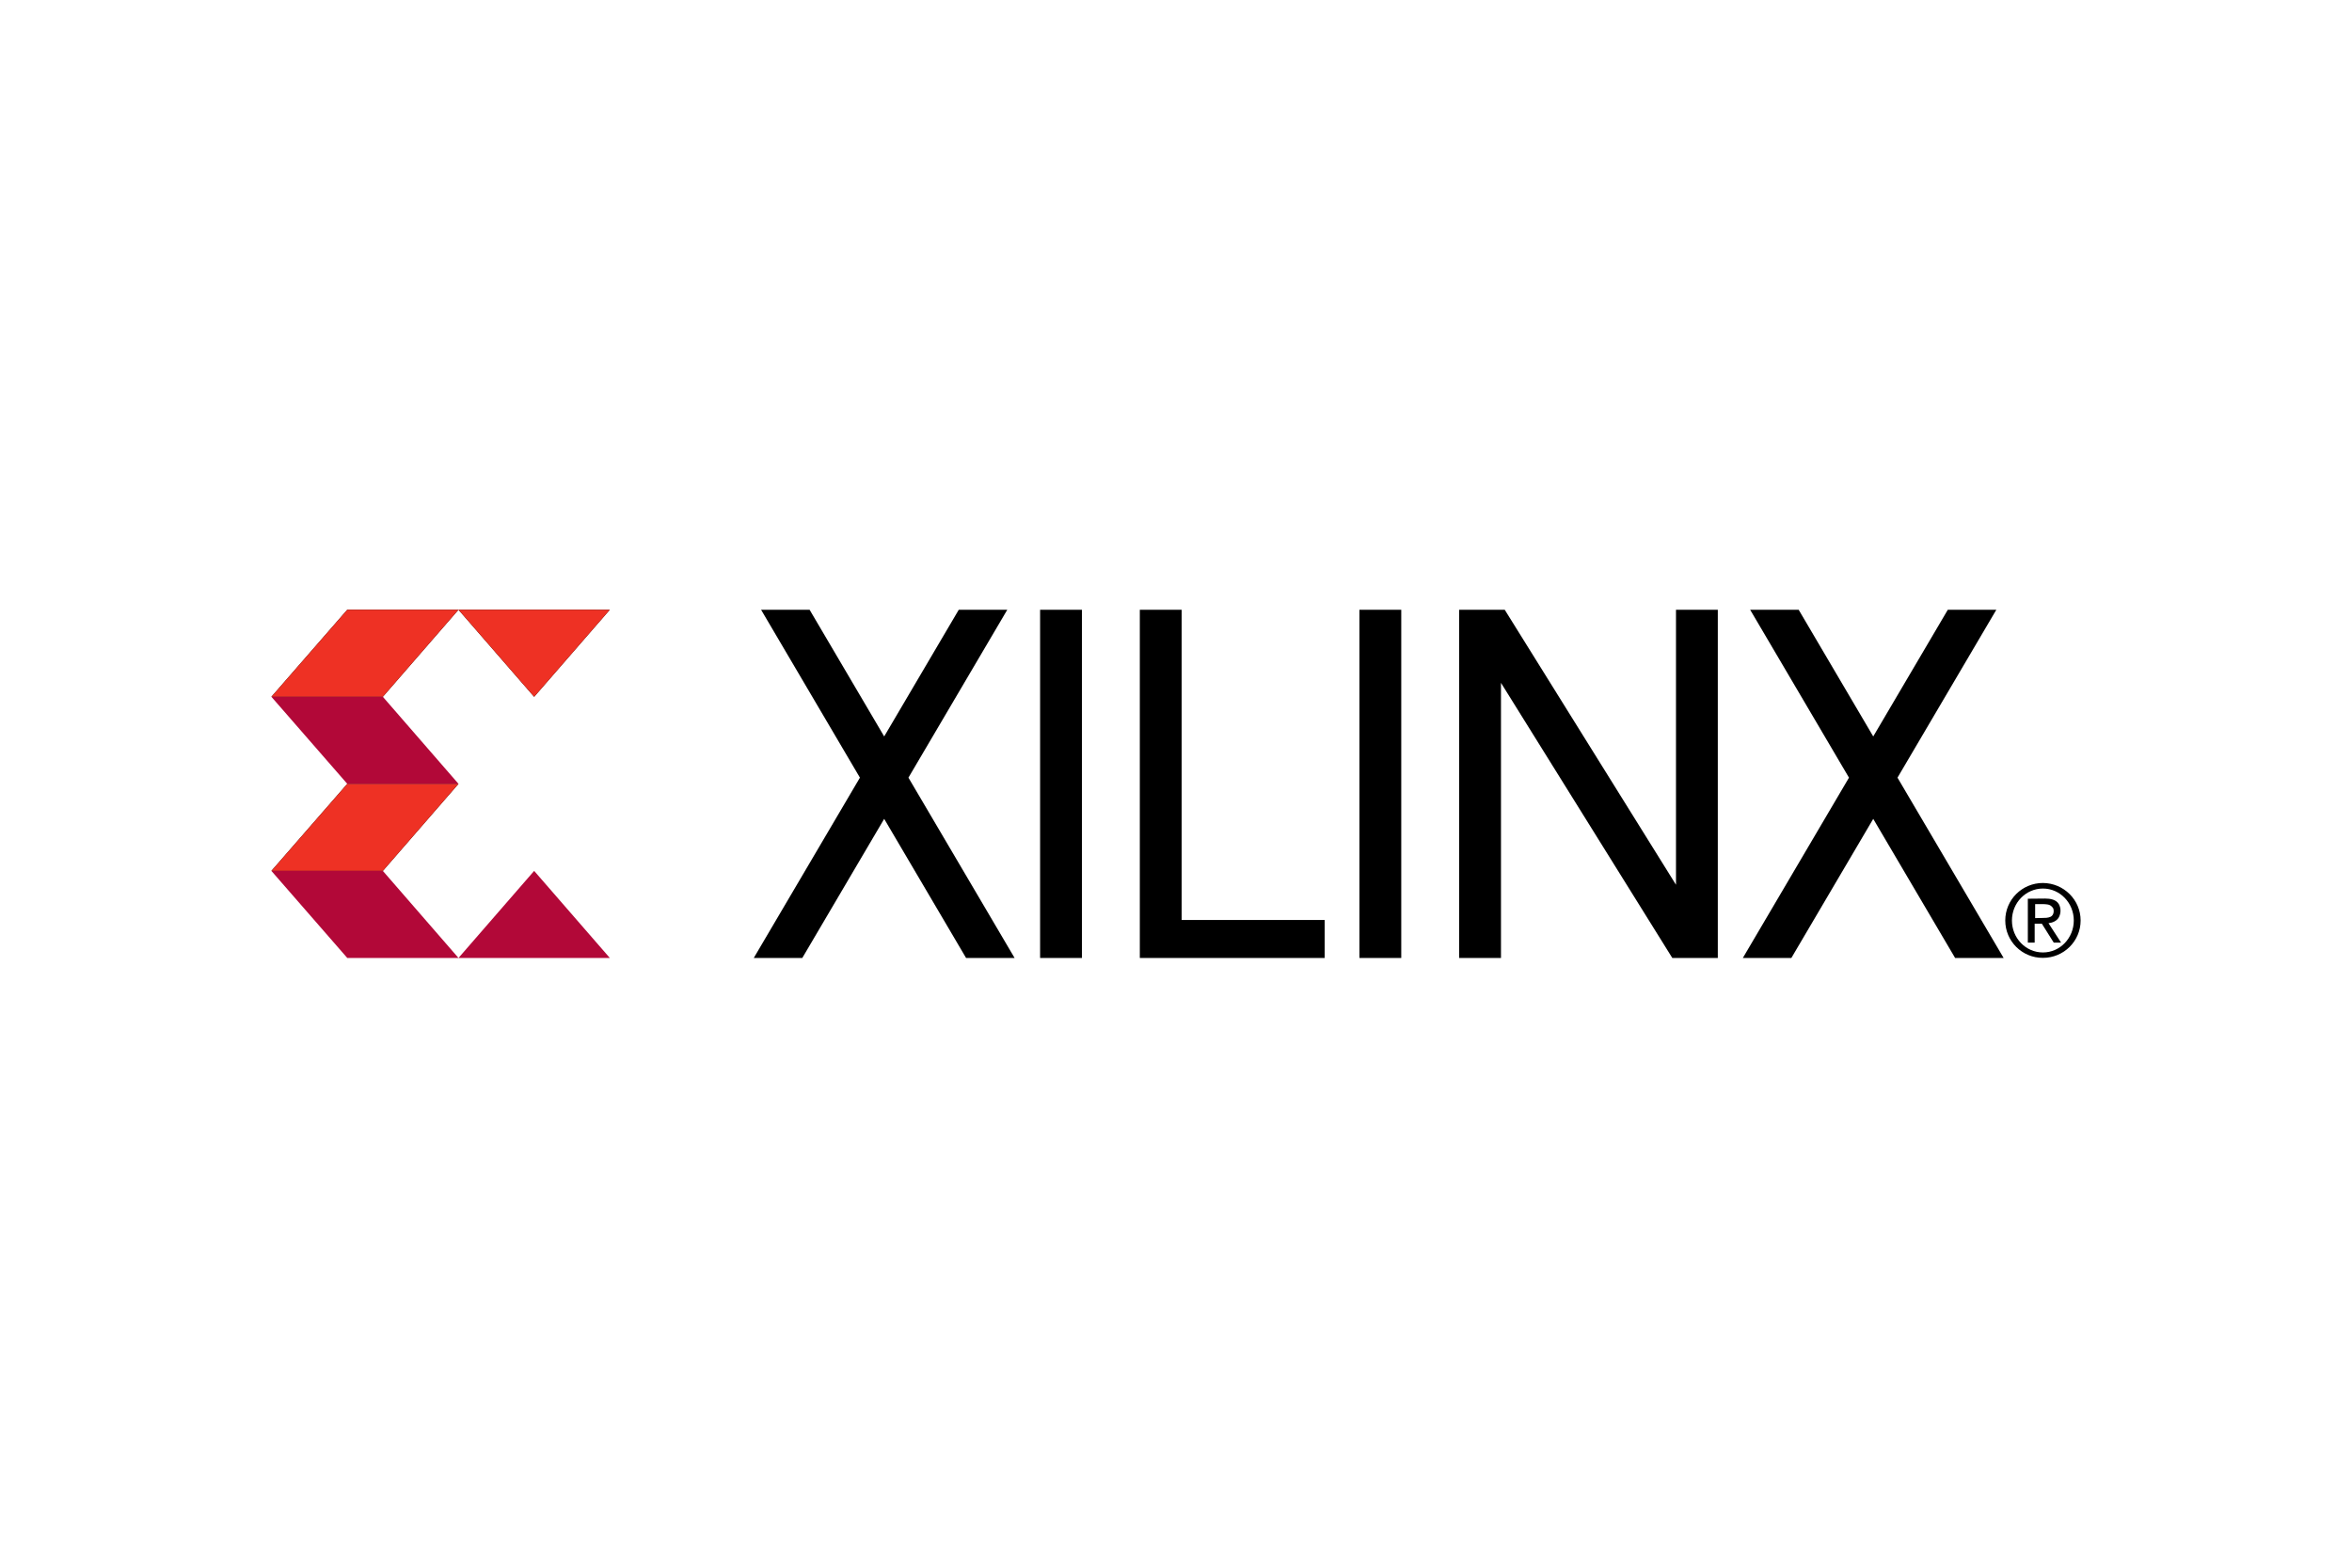
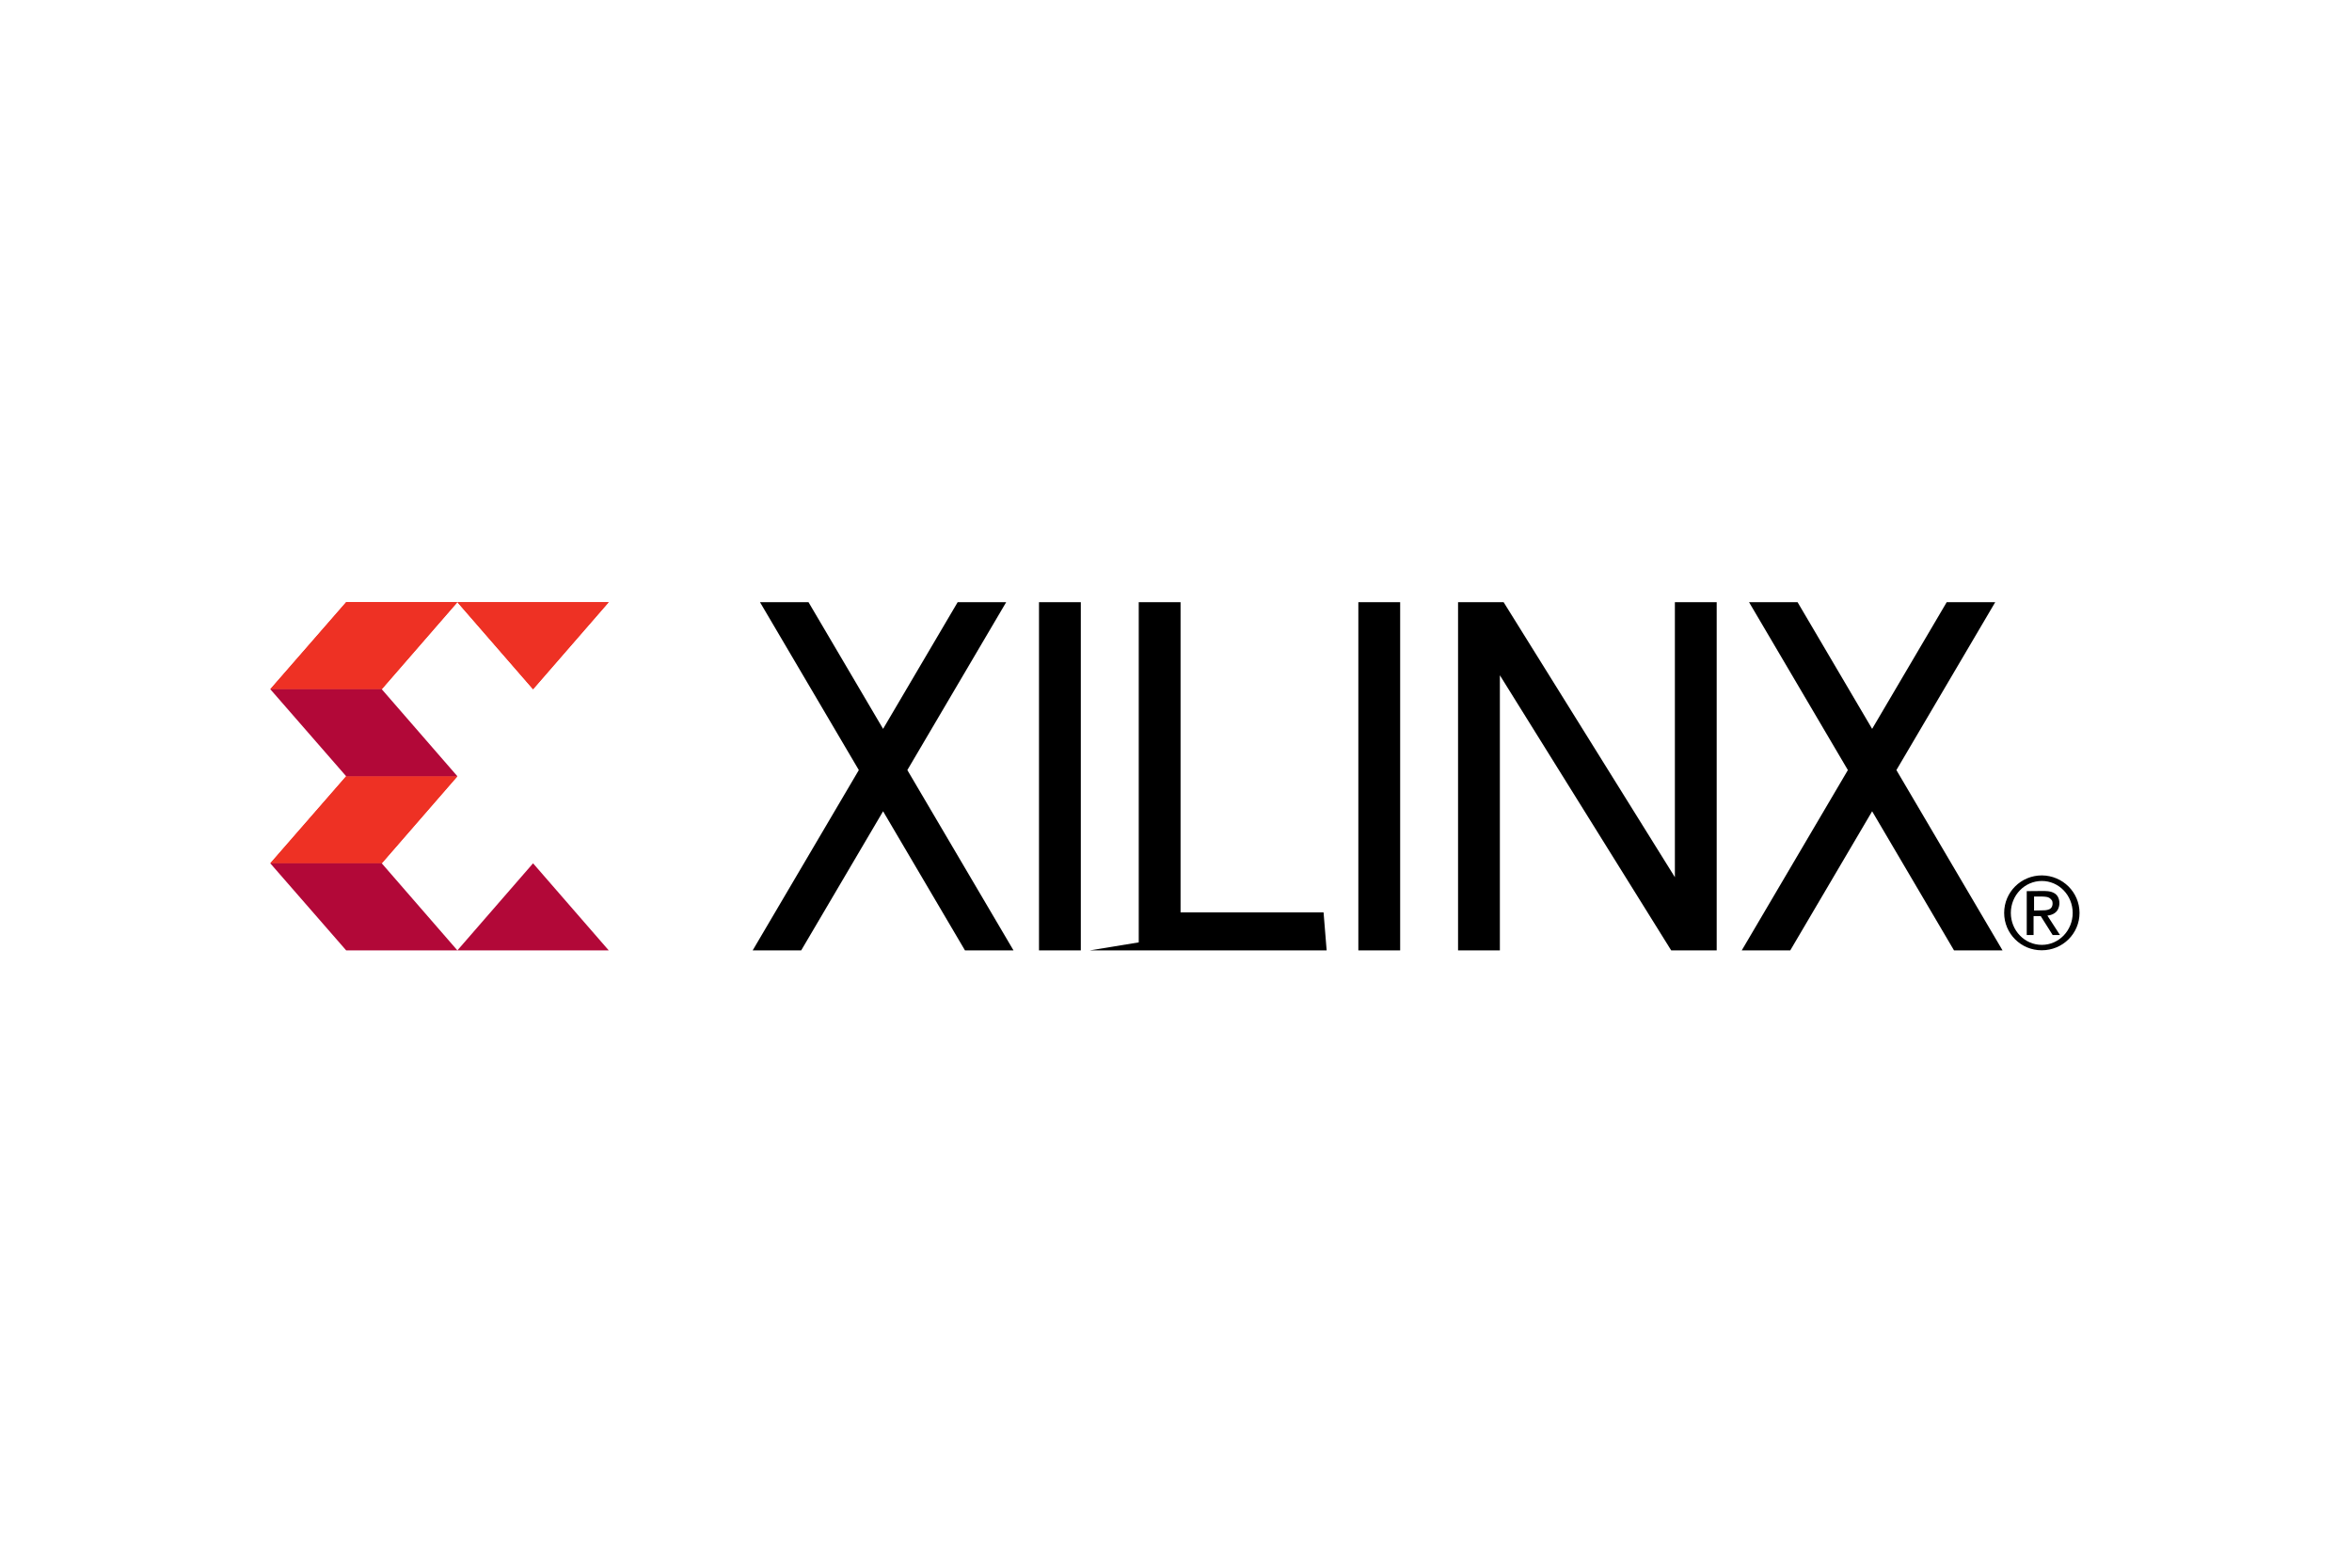
- <svg xmlns="http://www.w3.org/2000/svg" xmlns:xlink="http://www.w3.org/1999/xlink" height="800" width="1200" viewBox="-17.069 -5.477 147.927 32.861">
+ <svg xmlns="http://www.w3.org/2000/svg" id="body_1" width="1800" height="1200">
  <defs>
-     <clipPath id="b">
-       <path d="M20 .051h90v21.906H20z" />
+     <clipPath id="1">
+       <path clip-rule="evenodd" d="M20 0.051L110 0.051L110 21.957L20 21.957L20 0.051z" />
    </clipPath>
  </defs>
-   <path id="a" d="M4.773 10.953L0 16.43h7.01l4.758-5.477zM7.01 5.477L11.767.001l4.759 5.477L21.285.001 4.773 0 0 5.477" />
-   <use height="100%" width="100%" xlink:href="#a" fill="#ee3124" />
-   <use height="100%" width="100%" transform="matrix(1 0 0 -1 0 21.907)" xlink:href="#a" fill="#b20838" />
-   <path transform="translate(-.1 -.05)" clip-path="url(#b)" d="M28.996 27L46.654-3h-16.026L49.762 29.508V-3h6.272v23.881H66.344M69.847-1v28h6.272V.05l13.637 21.903V-8.232L110.49 27h-19.287l17.656-30" fill="none" stroke="#000" stroke-width="2.63" />
-   <path d="M111.42 17.19c-1.31 0-2.37 1.05-2.37 2.36 0 1.3 1.06 2.36 2.37 2.35 1.31 0 2.37-1.05 2.37-2.35s-1.06-2.35-2.37-2.36zm0 .35c1.07 0 1.94.9 1.94 2.01 0 1.11-.87 2.01-1.94 2.01-1.08 0-1.95-.9-1.95-2.01 0-1.11.87-2.01 1.95-2.01zm.14.63c.32 0 .69.06.86.35.14.25.14.57 0 .83-.13.23-.39.34-.65.37l.79 1.22h-.46l-.75-1.19h-.45v1.19h-.43v-2.76zm-.18 1.22c.17 0 .35 0 .51-.07.2-.09.24-.33.18-.53-.1-.16-.22-.23-.37-.25-.1-.01-.16-.02-.25-.02h-.52v.88" />
+   <g transform="matrix(12.16817 0 0 12.16817 206.8588 460.9149)">
+     <g>
+ 	</g>
+     <path d="M4.773 10.953L0 16.43L7.01 16.43L11.768 10.953L4.773 10.953zM7.01 5.477L11.767 0.001L16.526 5.478L21.285 0.001L4.773 0L0 5.477" stroke="none" fill="#EE3124" fill-rule="nonzero" />
+     <g>
+ 	</g>
+     <path d="M4.773 10.953L0 16.43L7.01 16.43L11.768 10.953L4.773 10.953zM7.01 5.477L11.767 0.001L16.526 5.478L21.285 0.001L4.773 0L0 5.477" stroke="none" fill="#EE3124" fill-rule="nonzero" />
+     <g transform="matrix(1 0 -0 -1 0 21.907)">
+ 	</g>
+     <path transform="matrix(1 0 -0 -1 0 21.907)" d="M4.773 10.953L0 16.43L7.01 16.43L11.768 10.953L4.773 10.953zM7.01 5.477L11.767 0.001L16.526 5.478L21.285 0.001L4.773 0L0 5.477" stroke="none" fill="#B20838" fill-rule="nonzero" />
+     <g transform="matrix(1 0 0 1 -0.1 -0.05)">
+ 	</g>
+     <path transform="matrix(1 0 0 1 -0.1 -0.05)" clip-path="url(#1)" d="M28.996 27L46.654 -3L30.628 -3L49.762 29.508L49.762 -3L56.035 -3L56.035 20.881L66.344 20.881zM69.847 -1L69.847 27L76.118 27L76.118 0.05L89.755 21.953L89.755 -8.232L110.49 27L91.203 27L108.859 -3" stroke="#000000" stroke-width="2.63" fill="none" />
+     <g>
+ 	</g>
+     <path d="M111.42 17.19C 110.11 17.19 109.05 18.24 109.05 19.55C 109.05 20.85 110.11 21.91 111.42 21.9C 112.73 21.9 113.79 20.85 113.79 19.55C 113.79 18.25 112.73 17.2 111.42 17.19zM111.42 17.54C 112.49 17.54 113.36 18.44 113.36 19.55C 113.36 20.66 112.49 21.56 111.42 21.56C 110.34 21.56 109.47 20.66 109.47 19.55C 109.47 18.44 110.34 17.54 111.42 17.54zM111.56 18.17C 111.88 18.17 112.25 18.23 112.42 18.52C 112.56 18.77 112.56 19.09 112.42 19.35C 112.29 19.58 112.03 19.69 111.77 19.72L111.77 19.72L112.56 20.94L112.1 20.94L111.35 19.75L110.9 19.75L110.9 20.94L110.47 20.94L110.47 18.18zM111.38 19.39C 111.55 19.39 111.73 19.39 111.89 19.32C 112.09 19.23 112.13 18.99 112.07 18.79C 111.97 18.63 111.85 18.56 111.7 18.54C 111.6 18.53 111.54 18.52 111.45 18.52L111.45 18.52L110.93 18.52L110.93 19.4" stroke="none" fill="#000000" fill-rule="nonzero" />
+   </g>
</svg>
